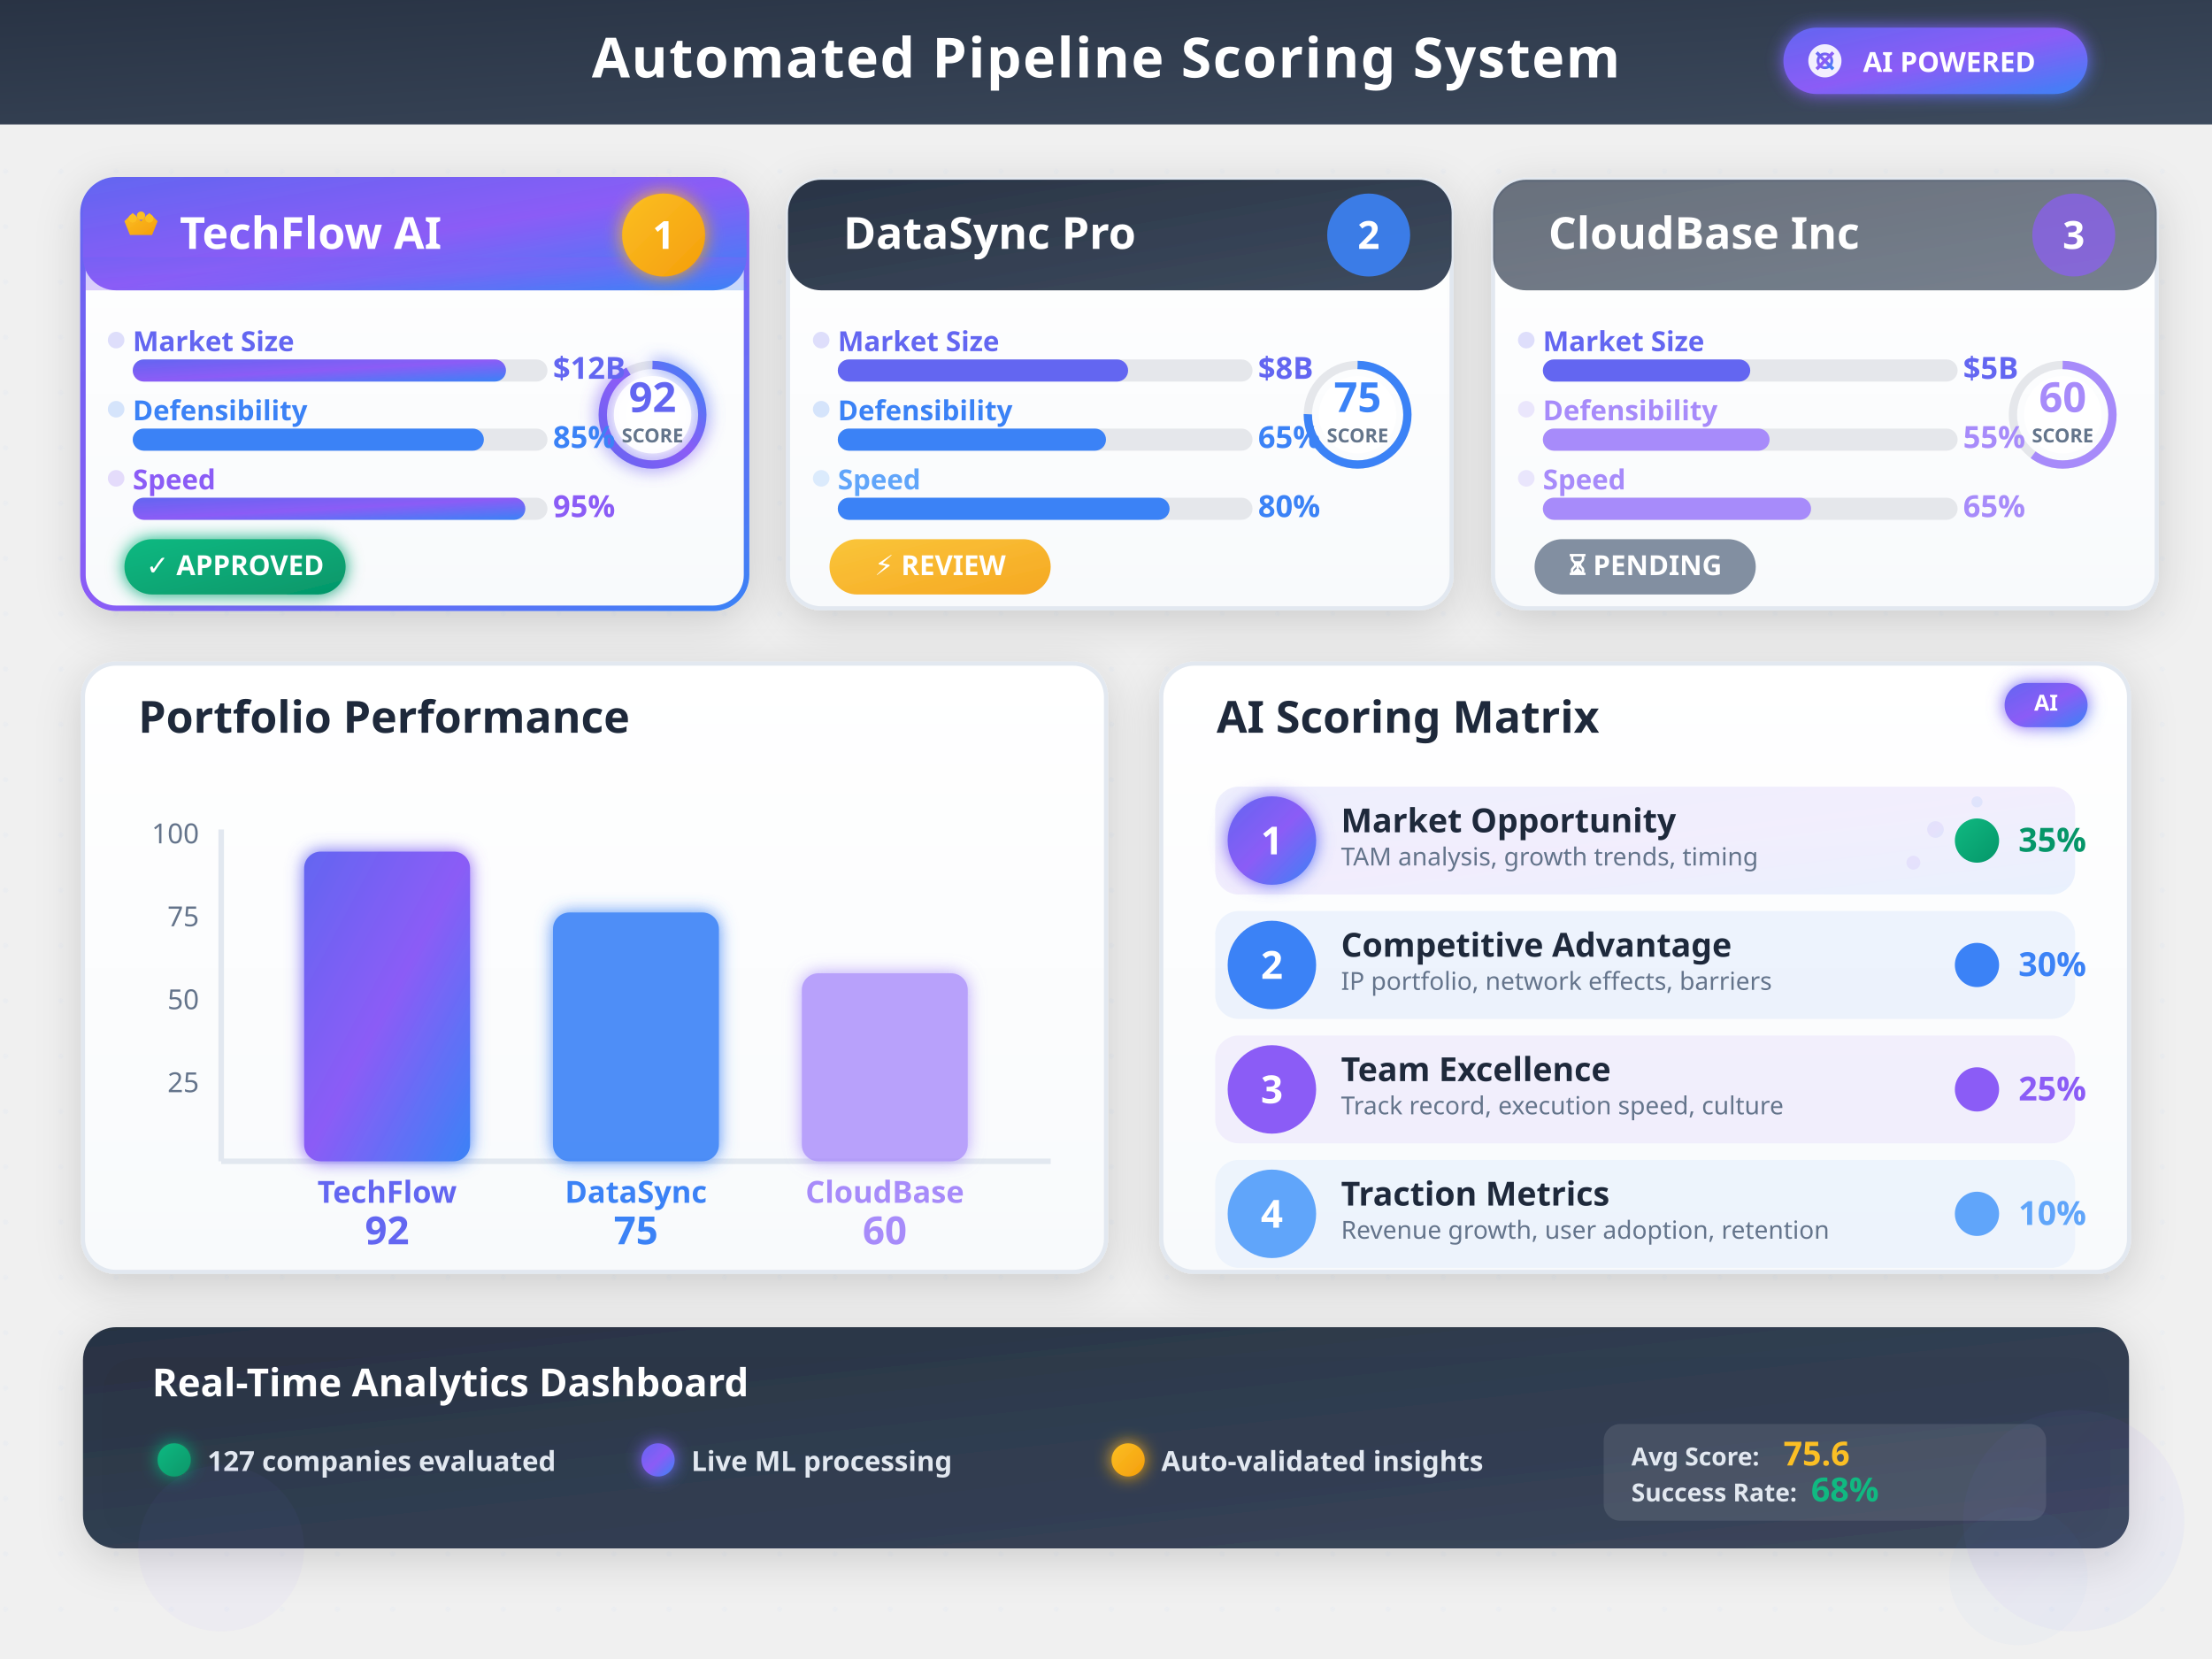
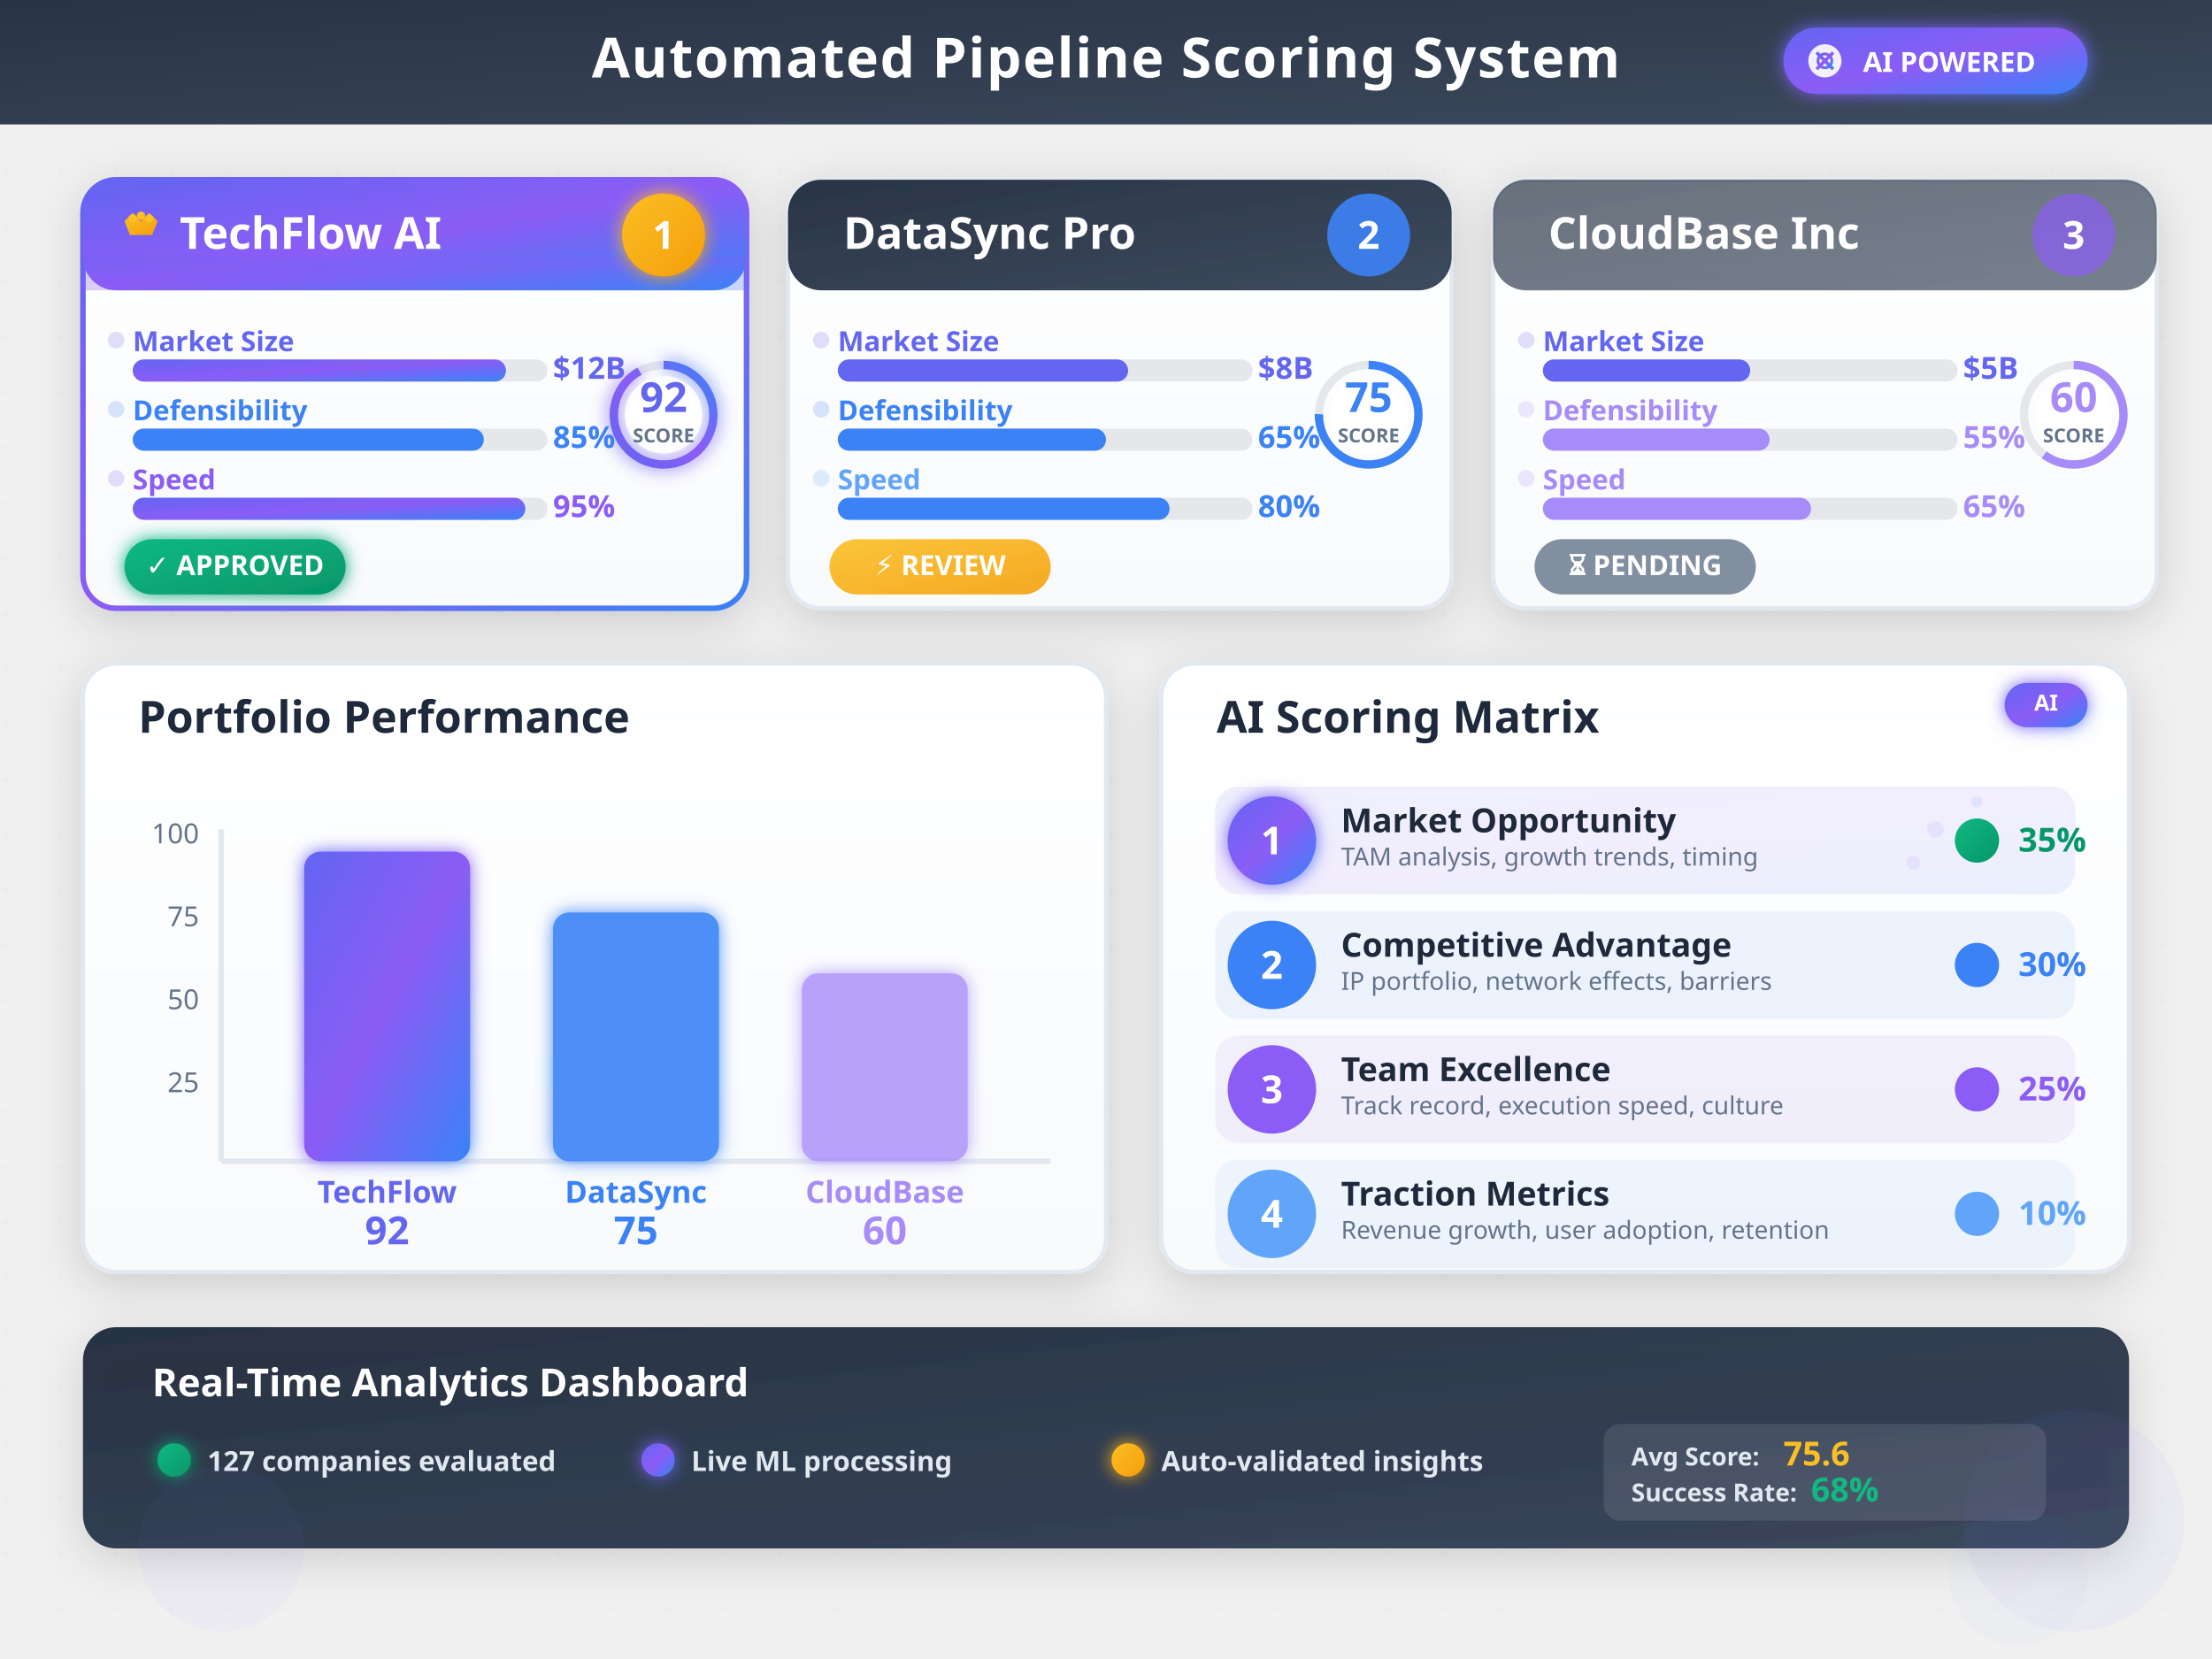
<svg xmlns="http://www.w3.org/2000/svg" width="800" height="600" viewBox="0 0 800 600" style="background: linear-gradient(135deg, #f8fafc 0%, #f1f5f9 100%);">
  <defs>
    <linearGradient id="purpleBlue" x1="0%" y1="0%" x2="100%" y2="100%">
      <stop offset="0%" style="stop-color:#6366f1;stop-opacity:1" />
      <stop offset="50%" style="stop-color:#8b5cf6;stop-opacity:1" />
      <stop offset="100%" style="stop-color:#3b82f6;stop-opacity:1" />
    </linearGradient>
    <linearGradient id="goldGradient" x1="0%" y1="0%" x2="100%" y2="100%">
      <stop offset="0%" style="stop-color:#fbbf24;stop-opacity:1" />
      <stop offset="100%" style="stop-color:#f59e0b;stop-opacity:1" />
    </linearGradient>
    <linearGradient id="greenGradient" x1="0%" y1="0%" x2="100%" y2="100%">
      <stop offset="0%" style="stop-color:#10b981;stop-opacity:1" />
      <stop offset="100%" style="stop-color:#059669;stop-opacity:1" />
    </linearGradient>
    <linearGradient id="cardGradient" x1="0%" y1="0%" x2="0%" y2="100%">
      <stop offset="0%" style="stop-color:#ffffff;stop-opacity:1" />
      <stop offset="100%" style="stop-color:#f8fafc;stop-opacity:1" />
    </linearGradient>
    <linearGradient id="headerGradient" x1="0%" y1="0%" x2="100%" y2="100%">
      <stop offset="0%" style="stop-color:#1e293b;stop-opacity:0.95" />
      <stop offset="100%" style="stop-color:#334155;stop-opacity:0.95" />
    </linearGradient>
    <filter id="cardShadow" x="-50%" y="-50%" width="200%" height="200%">
      <feGaussianBlur in="SourceAlpha" stdDeviation="8" />
      <feOffset dx="0" dy="4" result="offsetblur" />
      <feComponentTransfer>
        <feFuncA type="linear" slope="0.15" />
      </feComponentTransfer>
      <feMerge>
        <feMergeNode />
        <feMergeNode in="SourceGraphic" />
      </feMerge>
    </filter>
    <filter id="glowEffect" x="-50%" y="-50%" width="200%" height="200%">
      <feGaussianBlur in="SourceGraphic" stdDeviation="3" result="coloredBlur" />
      <feMerge>
        <feMergeNode in="coloredBlur" />
        <feMergeNode in="SourceGraphic" />
      </feMerge>
    </filter>
    <filter id="innerShadow" x="-50%" y="-50%" width="200%" height="200%">
      <feGaussianBlur in="SourceGraphic" stdDeviation="2" />
      <feOffset dx="0" dy="2" />
      <feComposite operator="over" />
    </filter>
    <pattern id="dots" x="0" y="0" width="20" height="20" patternUnits="userSpaceOnUse">
      <circle cx="2" cy="2" r="1" fill="#e2e8f0" opacity="0.3" />
    </pattern>
  </defs>
  <rect width="800" height="600" fill="url(#dots)" />
  <rect x="0" y="0" width="800" height="45" fill="url(#headerGradient)" />
  <text x="400" y="28" font-family="'Segoe UI', system-ui, -apple-system, sans-serif" font-size="20" font-weight="700" fill="white" text-anchor="middle" letter-spacing="0.5px">
    Automated Pipeline Scoring System
  </text>
  <g transform="translate(680, 22)">
    <rect x="-35" y="-12" width="110" height="24" rx="12" fill="url(#purpleBlue)" filter="url(#glowEffect)" />
    <circle cx="-20" cy="0" r="6" fill="white" opacity="0.9" />
    <path d="M -23,-3 L -17,3 M -23,3 L -17,-3" stroke="url(#purpleBlue)" stroke-width="1.2" fill="none" />
    <circle cx="-20" cy="0" r="2.5" fill="none" stroke="url(#purpleBlue)" stroke-width="1" />
    <text x="25" y="4" font-family="'Segoe UI', system-ui, sans-serif" font-size="10" font-weight="600" fill="white" text-anchor="middle">AI POWERED</text>
  </g>
  <g transform="translate(30, 65)" filter="url(#cardShadow)">
    <rect width="240" height="155" rx="12" fill="url(#cardGradient)" stroke="url(#purpleBlue)" stroke-width="2" />
    <rect width="240" height="40" rx="12" fill="url(#purpleBlue)" />
    <rect x="0" y="28" width="240" height="12" fill="url(#purpleBlue)" opacity="0.3" />
    <g transform="translate(15, 20)">
      <path d="M 0,-5 L 3,-8 L 6,-5 L 9,-8 L 12,-5 L 10,0 L 2,0 Z" fill="url(#goldGradient)" />
      <circle cx="3" cy="-6" r="1.5" fill="#fbbf24" />
      <circle cx="6" cy="-7" r="1.5" fill="#fbbf24" />
      <circle cx="9" cy="-6" r="1.5" fill="#fbbf24" />
    </g>
    <text x="35" y="25" font-family="'Segoe UI', system-ui, sans-serif" font-size="16" font-weight="700" fill="white">
      TechFlow AI
    </text>
    <g transform="translate(210, 20)">
      <circle cx="0" cy="0" r="15" fill="url(#goldGradient)" filter="url(#glowEffect)" />
      <text x="0" y="5" font-family="'Segoe UI', system-ui, sans-serif" font-size="14" font-weight="800" fill="white" text-anchor="middle">1</text>
    </g>
-     <g transform="translate(206, 85)">
+     <g transform="translate(210, 85)">
      <circle cx="0" cy="0" r="18" fill="none" stroke="#e5e7eb" stroke-width="3" />
      <circle cx="0" cy="0" r="18" fill="none" stroke="url(#purpleBlue)" stroke-width="3" stroke-dasharray="113" stroke-dashoffset="9" transform="rotate(-90)" filter="url(#glowEffect)" />
      <circle cx="0" cy="0" r="14" fill="white" opacity="0.9" />
      <text x="0" y="-1" font-family="'Segoe UI', system-ui, sans-serif" font-size="15" font-weight="800" fill="#6366f1" text-anchor="middle">92</text>
      <text x="0" y="10" font-family="'Segoe UI', system-ui, sans-serif" font-size="7" font-weight="600" fill="#64748b" text-anchor="middle">SCORE</text>
    </g>
    <g transform="translate(9, 55)">
      <circle cx="3" cy="3" r="3" fill="#6366f1" opacity="0.2" />
      <text x="9" y="7" font-family="'Segoe UI', system-ui, sans-serif" font-size="10" font-weight="600" fill="#6366f1">Market Size</text>
      <rect x="9" y="10" width="150" height="8" rx="4" fill="#e5e7eb" />
      <rect x="9" y="10" width="135" height="8" rx="4" fill="url(#purpleBlue)" />
      <text x="161" y="17" font-family="'Segoe UI', system-ui, sans-serif" font-size="11" font-weight="700" fill="#6366f1">$12B</text>
      <circle cx="3" cy="28" r="3" fill="#3b82f6" opacity="0.2" />
      <text x="9" y="32" font-family="'Segoe UI', system-ui, sans-serif" font-size="10" font-weight="600" fill="#3b82f6">Defensibility</text>
      <rect x="9" y="35" width="150" height="8" rx="4" fill="#e5e7eb" />
      <rect x="9" y="35" width="127" height="8" rx="4" fill="#3b82f6" />
      <text x="161" y="42" font-family="'Segoe UI', system-ui, sans-serif" font-size="11" font-weight="700" fill="#3b82f6">85%</text>
      <circle cx="3" cy="53" r="3" fill="#8b5cf6" opacity="0.2" />
      <text x="9" y="57" font-family="'Segoe UI', system-ui, sans-serif" font-size="10" font-weight="600" fill="#8b5cf6">Speed</text>
      <rect x="9" y="60" width="150" height="8" rx="4" fill="#e5e7eb" />
      <rect x="9" y="60" width="142" height="8" rx="4" fill="url(#purpleBlue)" />
      <text x="161" y="67" font-family="'Segoe UI', system-ui, sans-serif" font-size="11" font-weight="700" fill="#8b5cf6">95%</text>
    </g>
    <rect x="15" y="130" width="80" height="20" rx="10" fill="url(#greenGradient)" filter="url(#glowEffect)" />
    <text x="55" y="143" font-family="'Segoe UI', system-ui, sans-serif" font-size="10" font-weight="700" fill="white" text-anchor="middle">✓ APPROVED</text>
  </g>
  <g transform="translate(285, 65)" filter="url(#cardShadow)">
    <rect width="240" height="155" rx="12" fill="url(#cardGradient)" stroke="#e2e8f0" stroke-width="1.5" />
    <rect width="240" height="40" rx="12" fill="url(#headerGradient)" />
    <text x="20" y="25" font-family="'Segoe UI', system-ui, sans-serif" font-size="16" font-weight="600" fill="white">
      DataSync Pro
    </text>
    <g transform="translate(210, 20)">
      <circle cx="0" cy="0" r="15" fill="#3b82f6" opacity="0.9" />
      <text x="0" y="5" font-family="'Segoe UI', system-ui, sans-serif" font-size="14" font-weight="700" fill="white" text-anchor="middle">2</text>
    </g>
-     <g transform="translate(206, 85)">
+     <g transform="translate(210, 85)">
      <circle cx="0" cy="0" r="18" fill="none" stroke="#e5e7eb" stroke-width="3" />
      <circle cx="0" cy="0" r="18" fill="none" stroke="#3b82f6" stroke-width="3" stroke-dasharray="113" stroke-dashoffset="28" transform="rotate(-90)" />
      <circle cx="0" cy="0" r="14" fill="white" opacity="0.9" />
      <text x="0" y="-1" font-family="'Segoe UI', system-ui, sans-serif" font-size="15" font-weight="800" fill="#3b82f6" text-anchor="middle">75</text>
      <text x="0" y="10" font-family="'Segoe UI', system-ui, sans-serif" font-size="7" font-weight="600" fill="#64748b" text-anchor="middle">SCORE</text>
    </g>
    <g transform="translate(9, 55)">
      <circle cx="3" cy="3" r="3" fill="#6366f1" opacity="0.2" />
      <text x="9" y="7" font-family="'Segoe UI', system-ui, sans-serif" font-size="10" font-weight="600" fill="#6366f1">Market Size</text>
      <rect x="9" y="10" width="150" height="8" rx="4" fill="#e5e7eb" />
      <rect x="9" y="10" width="105" height="8" rx="4" fill="#6366f1" />
      <text x="161" y="17" font-family="'Segoe UI', system-ui, sans-serif" font-size="11" font-weight="700" fill="#6366f1">$8B</text>
      <circle cx="3" cy="28" r="3" fill="#3b82f6" opacity="0.2" />
      <text x="9" y="32" font-family="'Segoe UI', system-ui, sans-serif" font-size="10" font-weight="600" fill="#3b82f6">Defensibility</text>
      <rect x="9" y="35" width="150" height="8" rx="4" fill="#e5e7eb" />
      <rect x="9" y="35" width="97" height="8" rx="4" fill="#3b82f6" />
      <text x="161" y="42" font-family="'Segoe UI', system-ui, sans-serif" font-size="11" font-weight="700" fill="#3b82f6">65%</text>
      <circle cx="3" cy="53" r="3" fill="#60a5fa" opacity="0.2" />
      <text x="9" y="57" font-family="'Segoe UI', system-ui, sans-serif" font-size="10" font-weight="600" fill="#60a5fa">Speed</text>
      <rect x="9" y="60" width="150" height="8" rx="4" fill="#e5e7eb" />
      <rect x="9" y="60" width="120" height="8" rx="4" fill="#3b82f6" />
      <text x="161" y="67" font-family="'Segoe UI', system-ui, sans-serif" font-size="11" font-weight="700" fill="#3b82f6">80%</text>
    </g>
    <rect x="15" y="130" width="80" height="20" rx="10" fill="url(#goldGradient)" opacity="0.9" />
    <text x="55" y="143" font-family="'Segoe UI', system-ui, sans-serif" font-size="10" font-weight="700" fill="white" text-anchor="middle">⚡ REVIEW</text>
  </g>
  <g transform="translate(540, 65)" filter="url(#cardShadow)">
    <rect width="240" height="155" rx="12" fill="url(#cardGradient)" stroke="#e2e8f0" stroke-width="1.5" />
    <rect width="240" height="40" rx="12" fill="url(#headerGradient)" opacity="0.7" />
    <text x="20" y="25" font-family="'Segoe UI', system-ui, sans-serif" font-size="16" font-weight="600" fill="white">
      CloudBase Inc
    </text>
    <g transform="translate(210, 20)">
      <circle cx="0" cy="0" r="15" fill="#8b5cf6" opacity="0.7" />
      <text x="0" y="5" font-family="'Segoe UI', system-ui, sans-serif" font-size="14" font-weight="700" fill="white" text-anchor="middle">3</text>
    </g>
-     <g transform="translate(206, 85)">
+     <g transform="translate(210, 85)">
      <circle cx="0" cy="0" r="18" fill="none" stroke="#e5e7eb" stroke-width="3" />
      <circle cx="0" cy="0" r="18" fill="none" stroke="#a78bfa" stroke-width="3" stroke-dasharray="113" stroke-dashoffset="45" transform="rotate(-90)" />
      <circle cx="0" cy="0" r="14" fill="white" opacity="0.9" />
      <text x="0" y="-1" font-family="'Segoe UI', system-ui, sans-serif" font-size="15" font-weight="800" fill="#a78bfa" text-anchor="middle">60</text>
      <text x="0" y="10" font-family="'Segoe UI', system-ui, sans-serif" font-size="7" font-weight="600" fill="#64748b" text-anchor="middle">SCORE</text>
    </g>
    <g transform="translate(9, 55)">
      <circle cx="3" cy="3" r="3" fill="#6366f1" opacity="0.2" />
      <text x="9" y="7" font-family="'Segoe UI', system-ui, sans-serif" font-size="10" font-weight="600" fill="#6366f1">Market Size</text>
      <rect x="9" y="10" width="150" height="8" rx="4" fill="#e5e7eb" />
      <rect x="9" y="10" width="75" height="8" rx="4" fill="#6366f1" />
      <text x="161" y="17" font-family="'Segoe UI', system-ui, sans-serif" font-size="11" font-weight="700" fill="#6366f1">$5B</text>
      <circle cx="3" cy="28" r="3" fill="#a78bfa" opacity="0.2" />
      <text x="9" y="32" font-family="'Segoe UI', system-ui, sans-serif" font-size="10" font-weight="600" fill="#a78bfa">Defensibility</text>
      <rect x="9" y="35" width="150" height="8" rx="4" fill="#e5e7eb" />
      <rect x="9" y="35" width="82" height="8" rx="4" fill="#a78bfa" />
      <text x="161" y="42" font-family="'Segoe UI', system-ui, sans-serif" font-size="11" font-weight="700" fill="#a78bfa">55%</text>
      <circle cx="3" cy="53" r="3" fill="#a78bfa" opacity="0.2" />
      <text x="9" y="57" font-family="'Segoe UI', system-ui, sans-serif" font-size="10" font-weight="600" fill="#a78bfa">Speed</text>
      <rect x="9" y="60" width="150" height="8" rx="4" fill="#e5e7eb" />
      <rect x="9" y="60" width="97" height="8" rx="4" fill="#a78bfa" />
      <text x="161" y="67" font-family="'Segoe UI', system-ui, sans-serif" font-size="11" font-weight="700" fill="#a78bfa">65%</text>
    </g>
    <rect x="15" y="130" width="80" height="20" rx="10" fill="#64748b" opacity="0.8" />
    <text x="55" y="143" font-family="'Segoe UI', system-ui, sans-serif" font-size="10" font-weight="700" fill="white" text-anchor="middle">⏳ PENDING</text>
  </g>
  <g transform="translate(30, 240)">
    <rect width="370" height="220" rx="12" fill="url(#cardGradient)" stroke="#e2e8f0" stroke-width="1.5" filter="url(#cardShadow)" />
    <text x="20" y="25" font-family="'Segoe UI', system-ui, sans-serif" font-size="16" font-weight="700" fill="#1e293b">
      Portfolio Performance
    </text>
    <line x1="50" y1="180" x2="350" y2="180" stroke="#e2e8f0" stroke-width="2" />
    <line x1="50" y1="60" x2="50" y2="180" stroke="#e2e8f0" stroke-width="2" />
    <text x="42" y="65" font-family="'Segoe UI', system-ui, sans-serif" font-size="10" fill="#64748b" text-anchor="end">100</text>
    <text x="42" y="95" font-family="'Segoe UI', system-ui, sans-serif" font-size="10" fill="#64748b" text-anchor="end">75</text>
    <text x="42" y="125" font-family="'Segoe UI', system-ui, sans-serif" font-size="10" fill="#64748b" text-anchor="end">50</text>
    <text x="42" y="155" font-family="'Segoe UI', system-ui, sans-serif" font-size="10" fill="#64748b" text-anchor="end">25</text>
    <rect x="80" y="68" width="60" height="112" rx="6" fill="url(#purpleBlue)" filter="url(#glowEffect)" />
    <text x="110" y="195" font-family="'Segoe UI', system-ui, sans-serif" font-size="11" font-weight="600" fill="#6366f1" text-anchor="middle">TechFlow</text>
    <text x="110" y="210" font-family="'Segoe UI', system-ui, sans-serif" font-size="14" font-weight="800" fill="#6366f1" text-anchor="middle">92</text>
    <rect x="170" y="90" width="60" height="90" rx="6" fill="#3b82f6" opacity="0.9" filter="url(#glowEffect)" />
    <text x="200" y="195" font-family="'Segoe UI', system-ui, sans-serif" font-size="11" font-weight="600" fill="#3b82f6" text-anchor="middle">DataSync</text>
    <text x="200" y="210" font-family="'Segoe UI', system-ui, sans-serif" font-size="14" font-weight="800" fill="#3b82f6" text-anchor="middle">75</text>
    <rect x="260" y="112" width="60" height="68" rx="6" fill="#a78bfa" opacity="0.8" filter="url(#glowEffect)" />
    <text x="290" y="195" font-family="'Segoe UI', system-ui, sans-serif" font-size="11" font-weight="600" fill="#a78bfa" text-anchor="middle">CloudBase</text>
    <text x="290" y="210" font-family="'Segoe UI', system-ui, sans-serif" font-size="14" font-weight="800" fill="#a78bfa" text-anchor="middle">60</text>
  </g>
  <g transform="translate(420, 240)">
    <rect width="350" height="220" rx="12" fill="url(#cardGradient)" stroke="#e2e8f0" stroke-width="1.5" filter="url(#cardShadow)" />
    <text x="20" y="25" font-family="'Segoe UI', system-ui, sans-serif" font-size="16" font-weight="700" fill="#1e293b">
      AI Scoring Matrix
    </text>
    <g transform="translate(320, 15)">
      <rect x="-15" y="-8" width="30" height="16" rx="8" fill="url(#purpleBlue)" filter="url(#glowEffect)" />
      <text x="0" y="2" font-family="'Segoe UI', system-ui, sans-serif" font-size="8" font-weight="600" fill="white" text-anchor="middle">AI</text>
    </g>
    <g transform="translate(20, 45)">
      <rect x="0" y="0" width="310" height="38" rx="8" fill="url(#purpleBlue)" opacity="0.1" stroke="url(#purpleBlue)" stroke-width="1" />
      <circle cx="20" cy="19" r="16" fill="url(#purpleBlue)" filter="url(#glowEffect)" />
      <text x="20" y="24" font-family="'Segoe UI', system-ui, sans-serif" font-size="14" font-weight="800" fill="white" text-anchor="middle">1</text>
      <text x="45" y="16" font-family="'Segoe UI', system-ui, sans-serif" font-size="12" font-weight="700" fill="#1e293b">Market Opportunity</text>
      <text x="45" y="28" font-family="'Segoe UI', system-ui, sans-serif" font-size="9" fill="#64748b">TAM analysis, growth trends, timing</text>
      <circle cx="275" cy="19" r="8" fill="url(#greenGradient)" />
      <text x="290" y="23" font-family="'Segoe UI', system-ui, sans-serif" font-size="12" font-weight="800" fill="#059669">35%</text>
      <rect x="0" y="45" width="310" height="38" rx="8" fill="#3b82f6" opacity="0.08" stroke="#3b82f6" stroke-width="1" />
      <circle cx="20" cy="64" r="16" fill="#3b82f6" />
      <text x="20" y="69" font-family="'Segoe UI', system-ui, sans-serif" font-size="14" font-weight="800" fill="white" text-anchor="middle">2</text>
      <text x="45" y="61" font-family="'Segoe UI', system-ui, sans-serif" font-size="12" font-weight="700" fill="#1e293b">Competitive Advantage</text>
      <text x="45" y="73" font-family="'Segoe UI', system-ui, sans-serif" font-size="9" fill="#64748b">IP portfolio, network effects, barriers</text>
      <circle cx="275" cy="64" r="8" fill="#3b82f6" />
      <text x="290" y="68" font-family="'Segoe UI', system-ui, sans-serif" font-size="12" font-weight="800" fill="#3b82f6">30%</text>
      <rect x="0" y="90" width="310" height="38" rx="8" fill="#8b5cf6" opacity="0.08" stroke="#8b5cf6" stroke-width="1" />
      <circle cx="20" cy="109" r="16" fill="#8b5cf6" />
      <text x="20" y="114" font-family="'Segoe UI', system-ui, sans-serif" font-size="14" font-weight="800" fill="white" text-anchor="middle">3</text>
      <text x="45" y="106" font-family="'Segoe UI', system-ui, sans-serif" font-size="12" font-weight="700" fill="#1e293b">Team Excellence</text>
      <text x="45" y="118" font-family="'Segoe UI', system-ui, sans-serif" font-size="9" fill="#64748b">Track record, execution speed, culture</text>
      <circle cx="275" cy="109" r="8" fill="#8b5cf6" />
      <text x="290" y="113" font-family="'Segoe UI', system-ui, sans-serif" font-size="12" font-weight="800" fill="#8b5cf6">25%</text>
      <rect x="0" y="135" width="310" height="38" rx="8" fill="#60a5fa" opacity="0.08" stroke="#60a5fa" stroke-width="1" />
      <circle cx="20" cy="154" r="16" fill="#60a5fa" />
      <text x="20" y="159" font-family="'Segoe UI', system-ui, sans-serif" font-size="14" font-weight="800" fill="white" text-anchor="middle">4</text>
      <text x="45" y="151" font-family="'Segoe UI', system-ui, sans-serif" font-size="12" font-weight="700" fill="#1e293b">Traction Metrics</text>
      <text x="45" y="163" font-family="'Segoe UI', system-ui, sans-serif" font-size="9" fill="#64748b">Revenue growth, user adoption, retention</text>
      <circle cx="275" cy="154" r="8" fill="#60a5fa" />
      <text x="290" y="158" font-family="'Segoe UI', system-ui, sans-serif" font-size="12" font-weight="800" fill="#60a5fa">10%</text>
    </g>
  </g>
  <g transform="translate(30, 480)">
    <rect x="0" y="0" width="740" height="80" rx="12" fill="url(#headerGradient)" filter="url(#cardShadow)" />
    <text x="25" y="25" font-family="'Segoe UI', system-ui, sans-serif" font-size="14" font-weight="700" fill="white">
      Real-Time Analytics Dashboard
    </text>
    <g transform="translate(25, 40)">
      <circle cx="8" cy="8" r="6" fill="url(#greenGradient)" filter="url(#glowEffect)" />
      <text x="20" y="12" font-family="'Segoe UI', system-ui, sans-serif" font-size="10" font-weight="600" fill="#e2e8f0">127 companies evaluated</text>
    </g>
    <g transform="translate(200, 40)">
      <circle cx="8" cy="8" r="6" fill="url(#purpleBlue)" filter="url(#glowEffect)" />
      <text x="20" y="12" font-family="'Segoe UI', system-ui, sans-serif" font-size="10" font-weight="600" fill="#e2e8f0">Live ML processing</text>
    </g>
    <g transform="translate(370, 40)">
      <circle cx="8" cy="8" r="6" fill="url(#goldGradient)" filter="url(#glowEffect)" />
      <text x="20" y="12" font-family="'Segoe UI', system-ui, sans-serif" font-size="10" font-weight="600" fill="#e2e8f0">Auto-validated insights</text>
    </g>
    <g transform="translate(550, 35)">
      <rect x="0" y="0" width="160" height="35" rx="6" fill="white" opacity="0.1" />
      <text x="10" y="15" font-family="'Segoe UI', system-ui, sans-serif" font-size="9" font-weight="600" fill="#e2e8f0">Avg Score: </text>
      <text x="65" y="15" font-family="'Segoe UI', system-ui, sans-serif" font-size="12" font-weight="800" fill="#fbbf24">75.6</text>
      <text x="10" y="28" font-family="'Segoe UI', system-ui, sans-serif" font-size="9" font-weight="600" fill="#e2e8f0">Success Rate: </text>
      <text x="75" y="28" font-family="'Segoe UI', system-ui, sans-serif" font-size="12" font-weight="800" fill="#10b981">68%</text>
    </g>
  </g>
  <circle cx="750" cy="550" r="40" fill="url(#purpleBlue)" opacity="0.05" />
  <circle cx="730" cy="570" r="25" fill="#3b82f6" opacity="0.03" />
  <circle cx="80" cy="560" r="30" fill="#8b5cf6" opacity="0.04" />
  <g transform="translate(700, 300)" opacity="0.1">
    <circle cx="0" cy="0" r="3" fill="url(#purpleBlue)" />
    <circle cx="15" cy="-10" r="2" fill="#3b82f6" />
    <circle cx="-8" cy="12" r="2.5" fill="#8b5cf6" />
  </g>
</svg>
